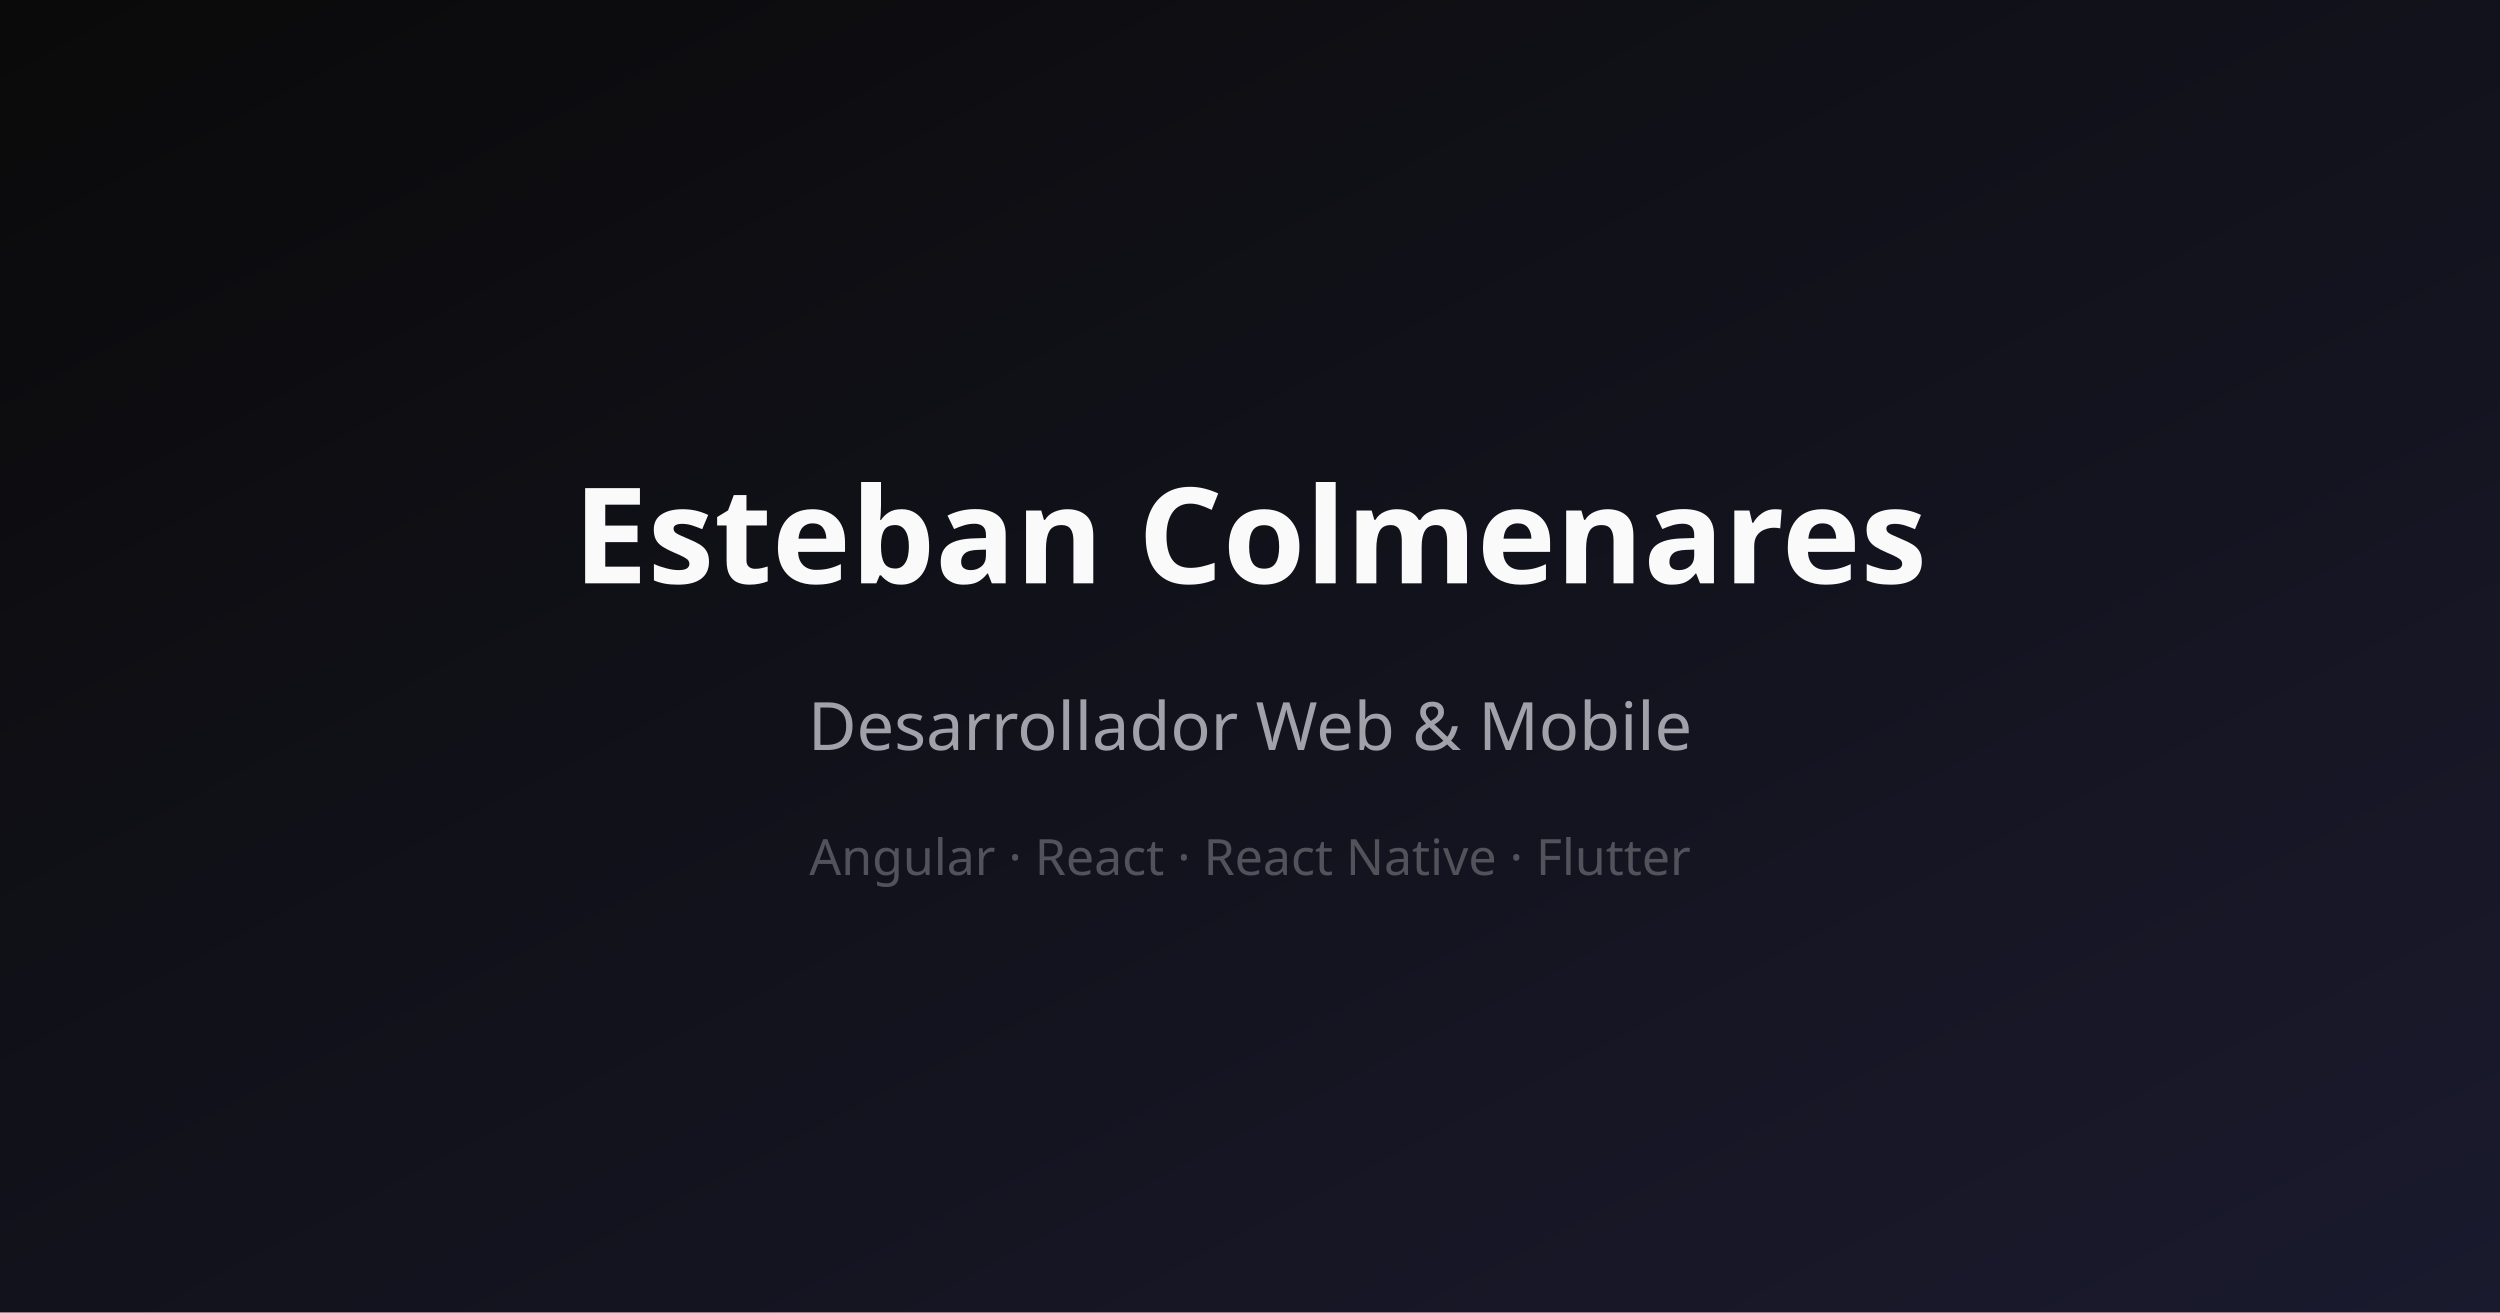
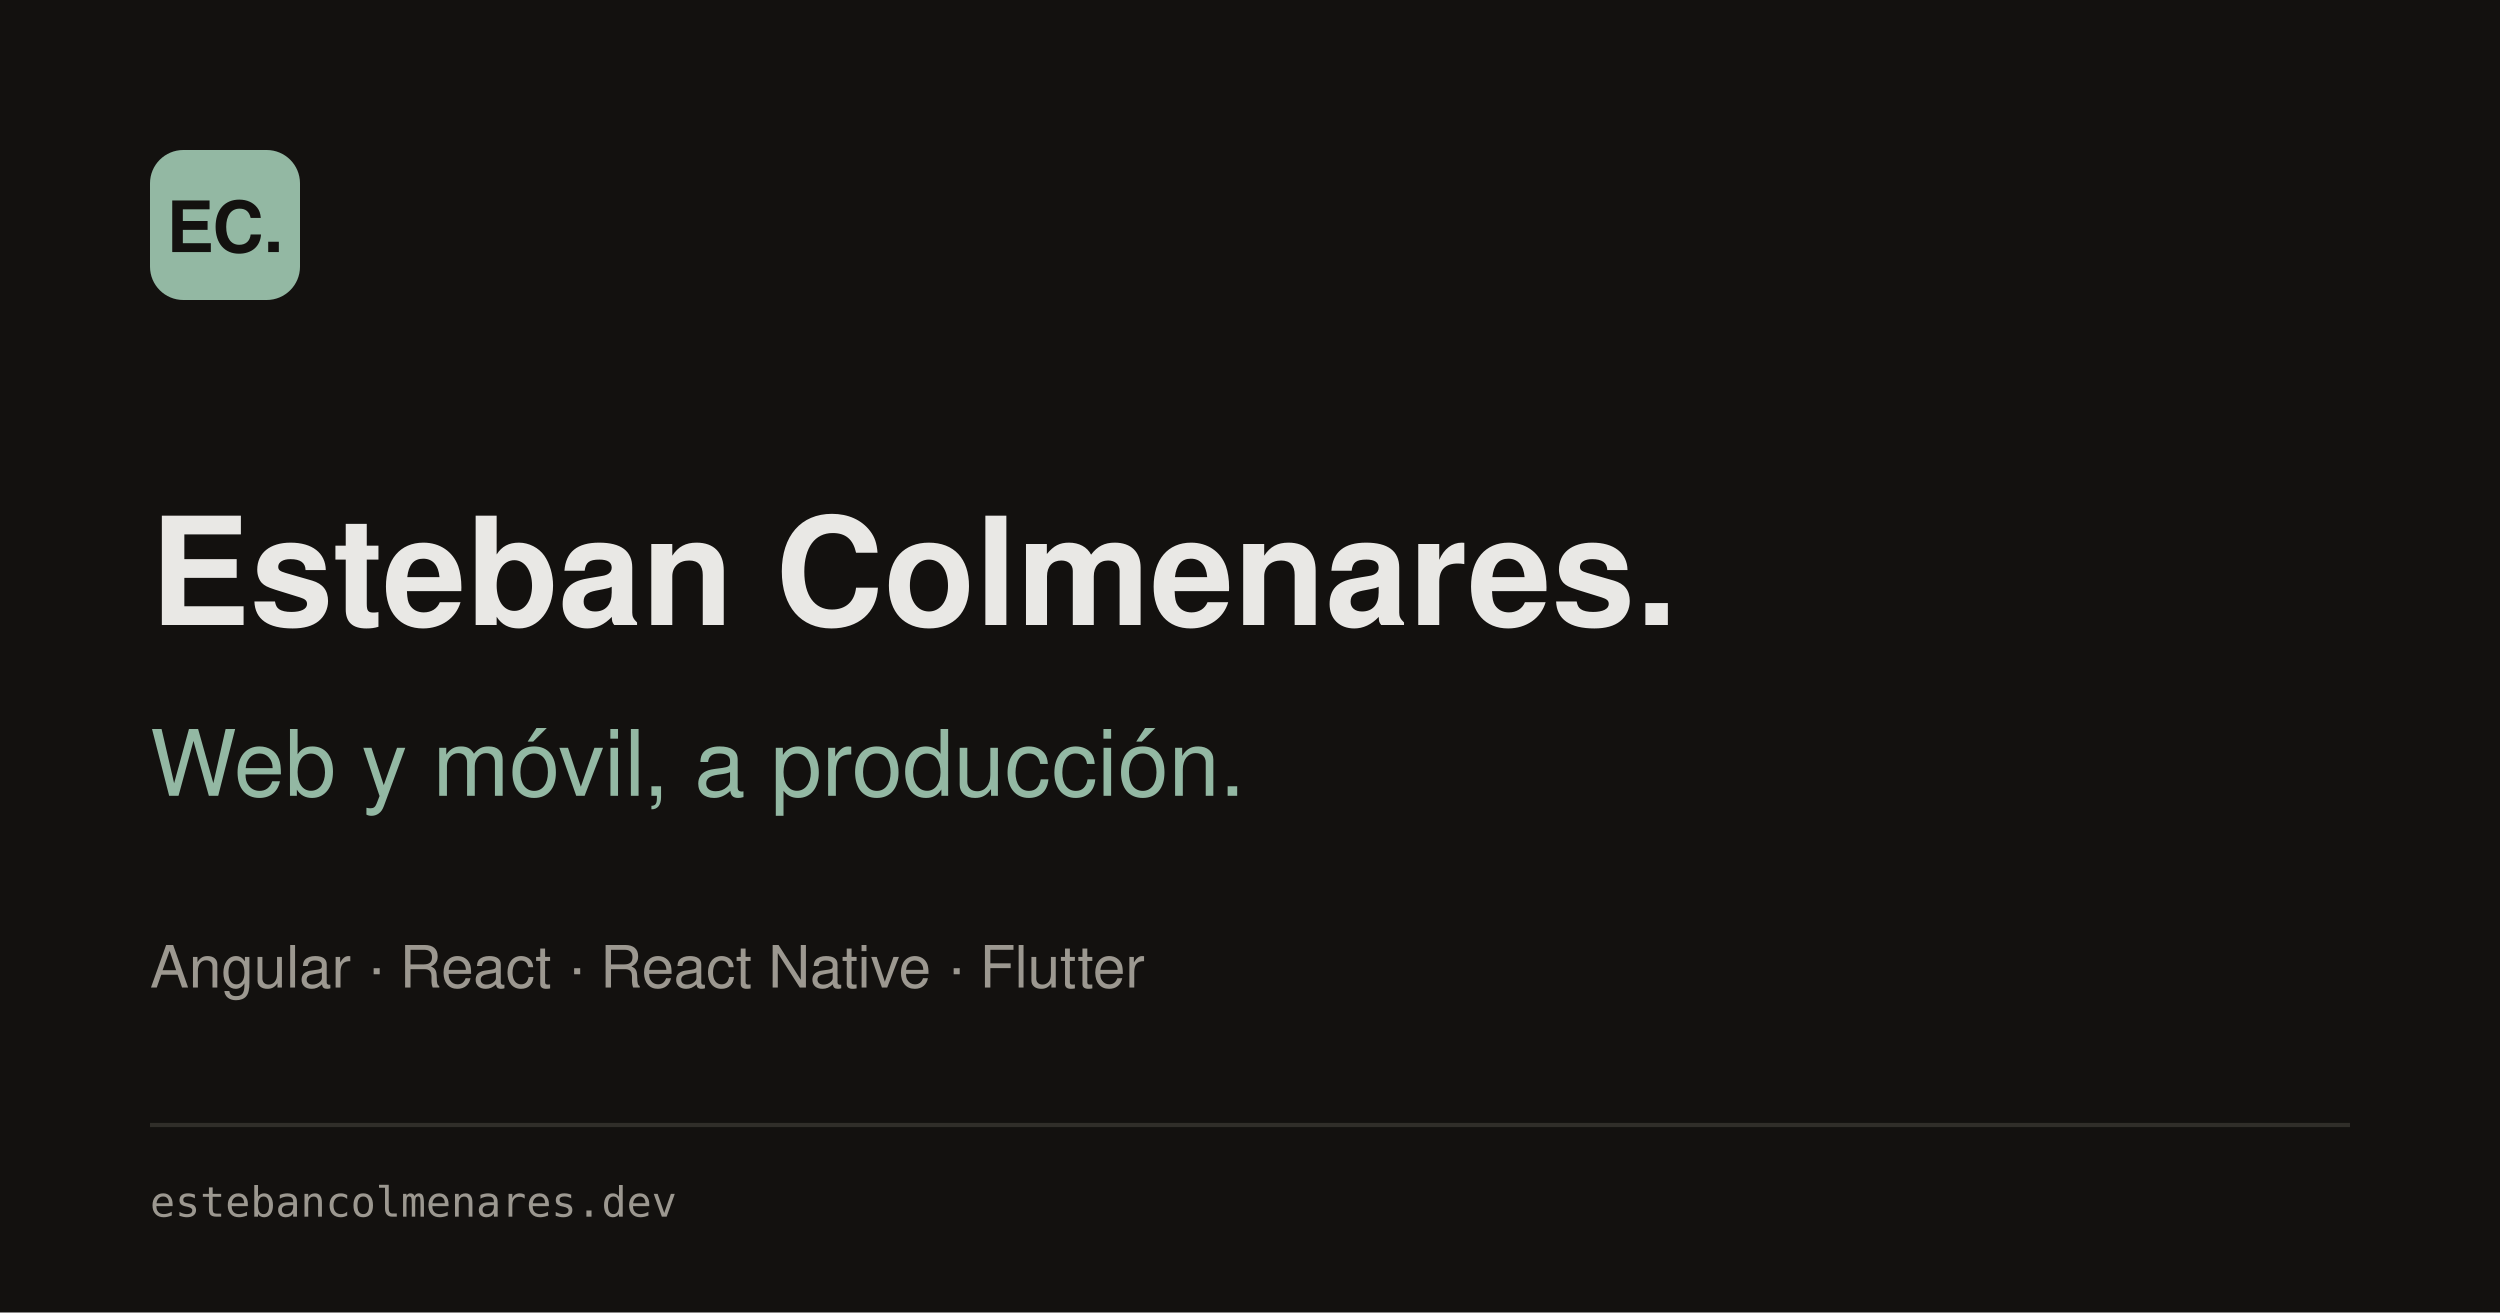
<svg xmlns="http://www.w3.org/2000/svg" width="1200" height="630" viewBox="0 0 1200 630">
-   <defs>
-     <linearGradient id="bg" x1="0%" y1="0%" x2="100%" y2="100%">
-       <stop offset="0%" style="stop-color:#0a0a0a;stop-opacity:1" />
-       <stop offset="100%" style="stop-color:#1a1a2e;stop-opacity:1" />
-     </linearGradient>
-   </defs>
-   <rect width="1200" height="630" fill="url(#bg)" />
-   <text x="600" y="280" font-family="system-ui, sans-serif" font-size="64" font-weight="700" fill="#fafafa" text-anchor="middle">Esteban Colmenares</text>
-   <text x="600" y="360" font-family="system-ui, sans-serif" font-size="32" fill="#a1a1aa" text-anchor="middle">Desarrollador Web &amp; Mobile</text>
-   <text x="600" y="420" font-family="system-ui, sans-serif" font-size="24" fill="#52525b" text-anchor="middle">Angular · React · React Native · Flutter</text>
+   <rect width="1200" height="630" fill="#13110f" />
+   <rect x="72" y="72" width="72" height="72" rx="16" fill="#93b8a3" />
+   <text x="108" y="121" text-anchor="middle" font-family="Segoe UI, Helvetica, Arial, sans-serif" font-size="34" font-weight="700" fill="#13110f">EC.</text>
+   <text x="72" y="300" font-family="Segoe UI, Helvetica, Arial, sans-serif" font-size="72" font-weight="700" fill="#e9e8e5">Esteban Colmenares.</text>
+   <text x="72" y="382" font-family="Segoe UI, Helvetica, Arial, sans-serif" font-size="44" font-weight="500" fill="#93b8a3">Web y móvil, a producción.</text>
+   <text x="72" y="474" font-family="Segoe UI, Helvetica, Arial, sans-serif" font-size="28" fill="#9c9890">Angular · React · React Native · Flutter</text>
+   <line x1="72" y1="540" x2="1128" y2="540" stroke="#302e29" stroke-width="2" />
+   <text x="72" y="584" font-family="ui-monospace, Consolas, monospace" font-size="20" fill="#9c9890">estebancolmenares.dev</text>
</svg>
